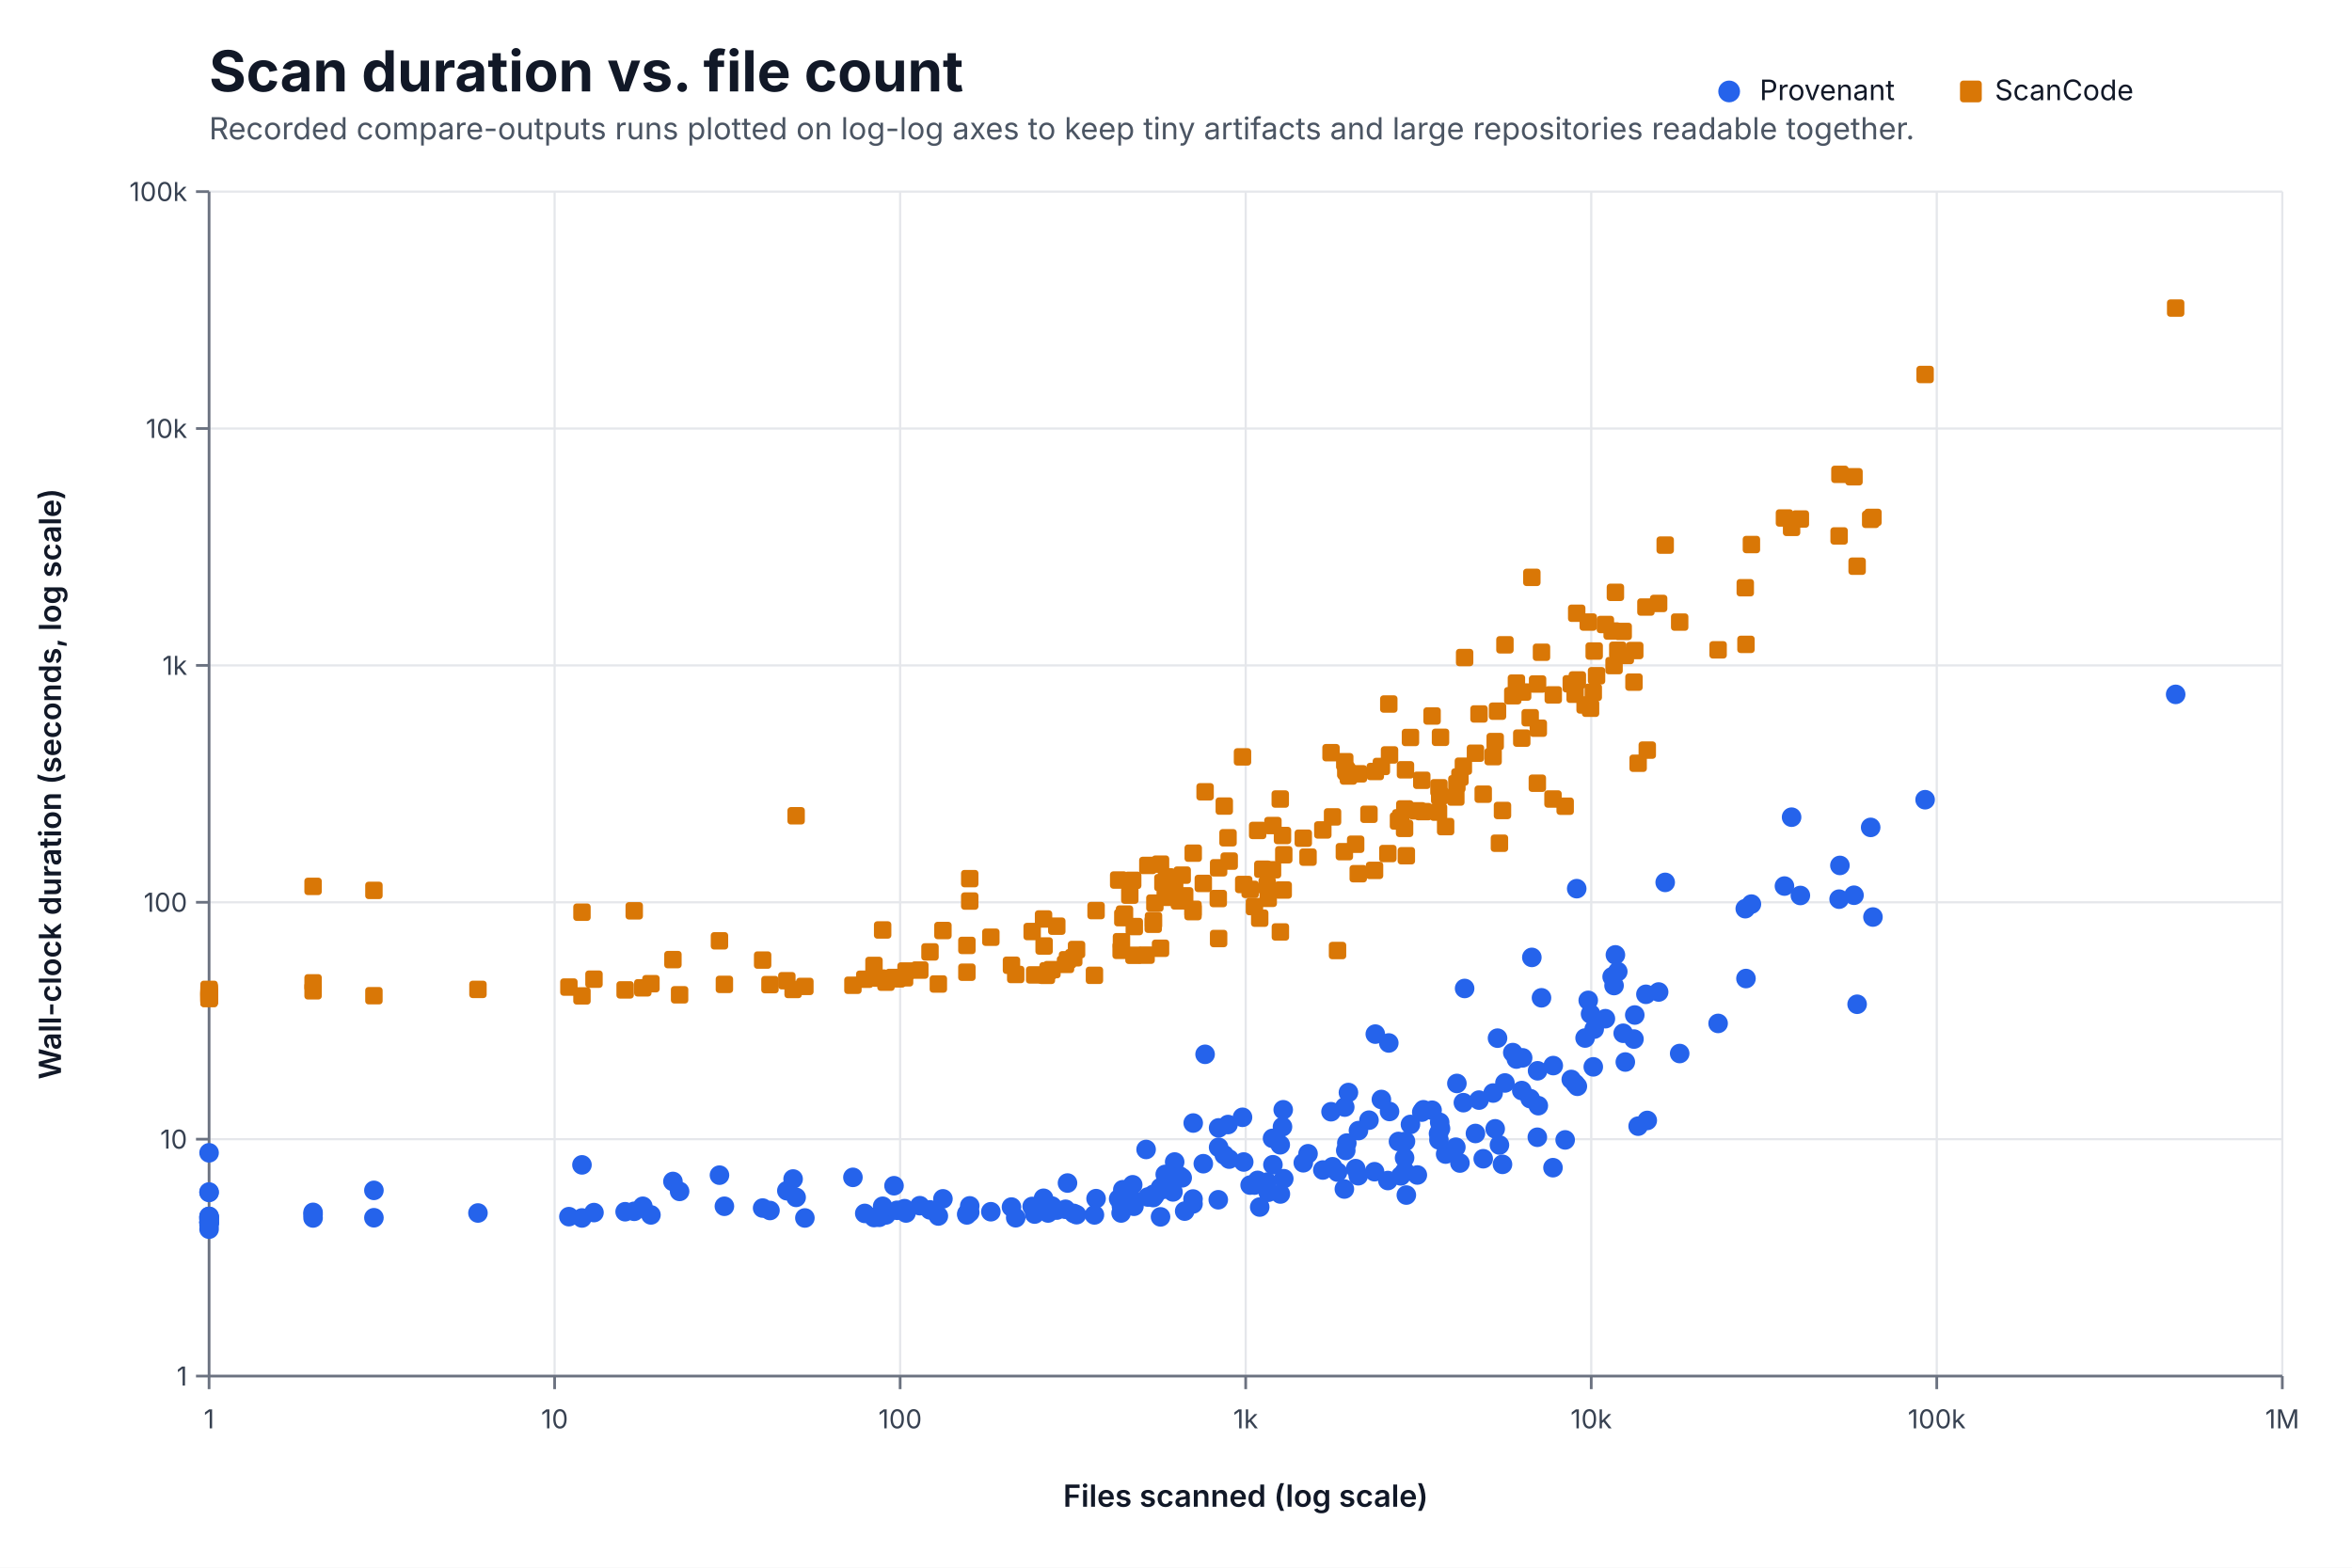
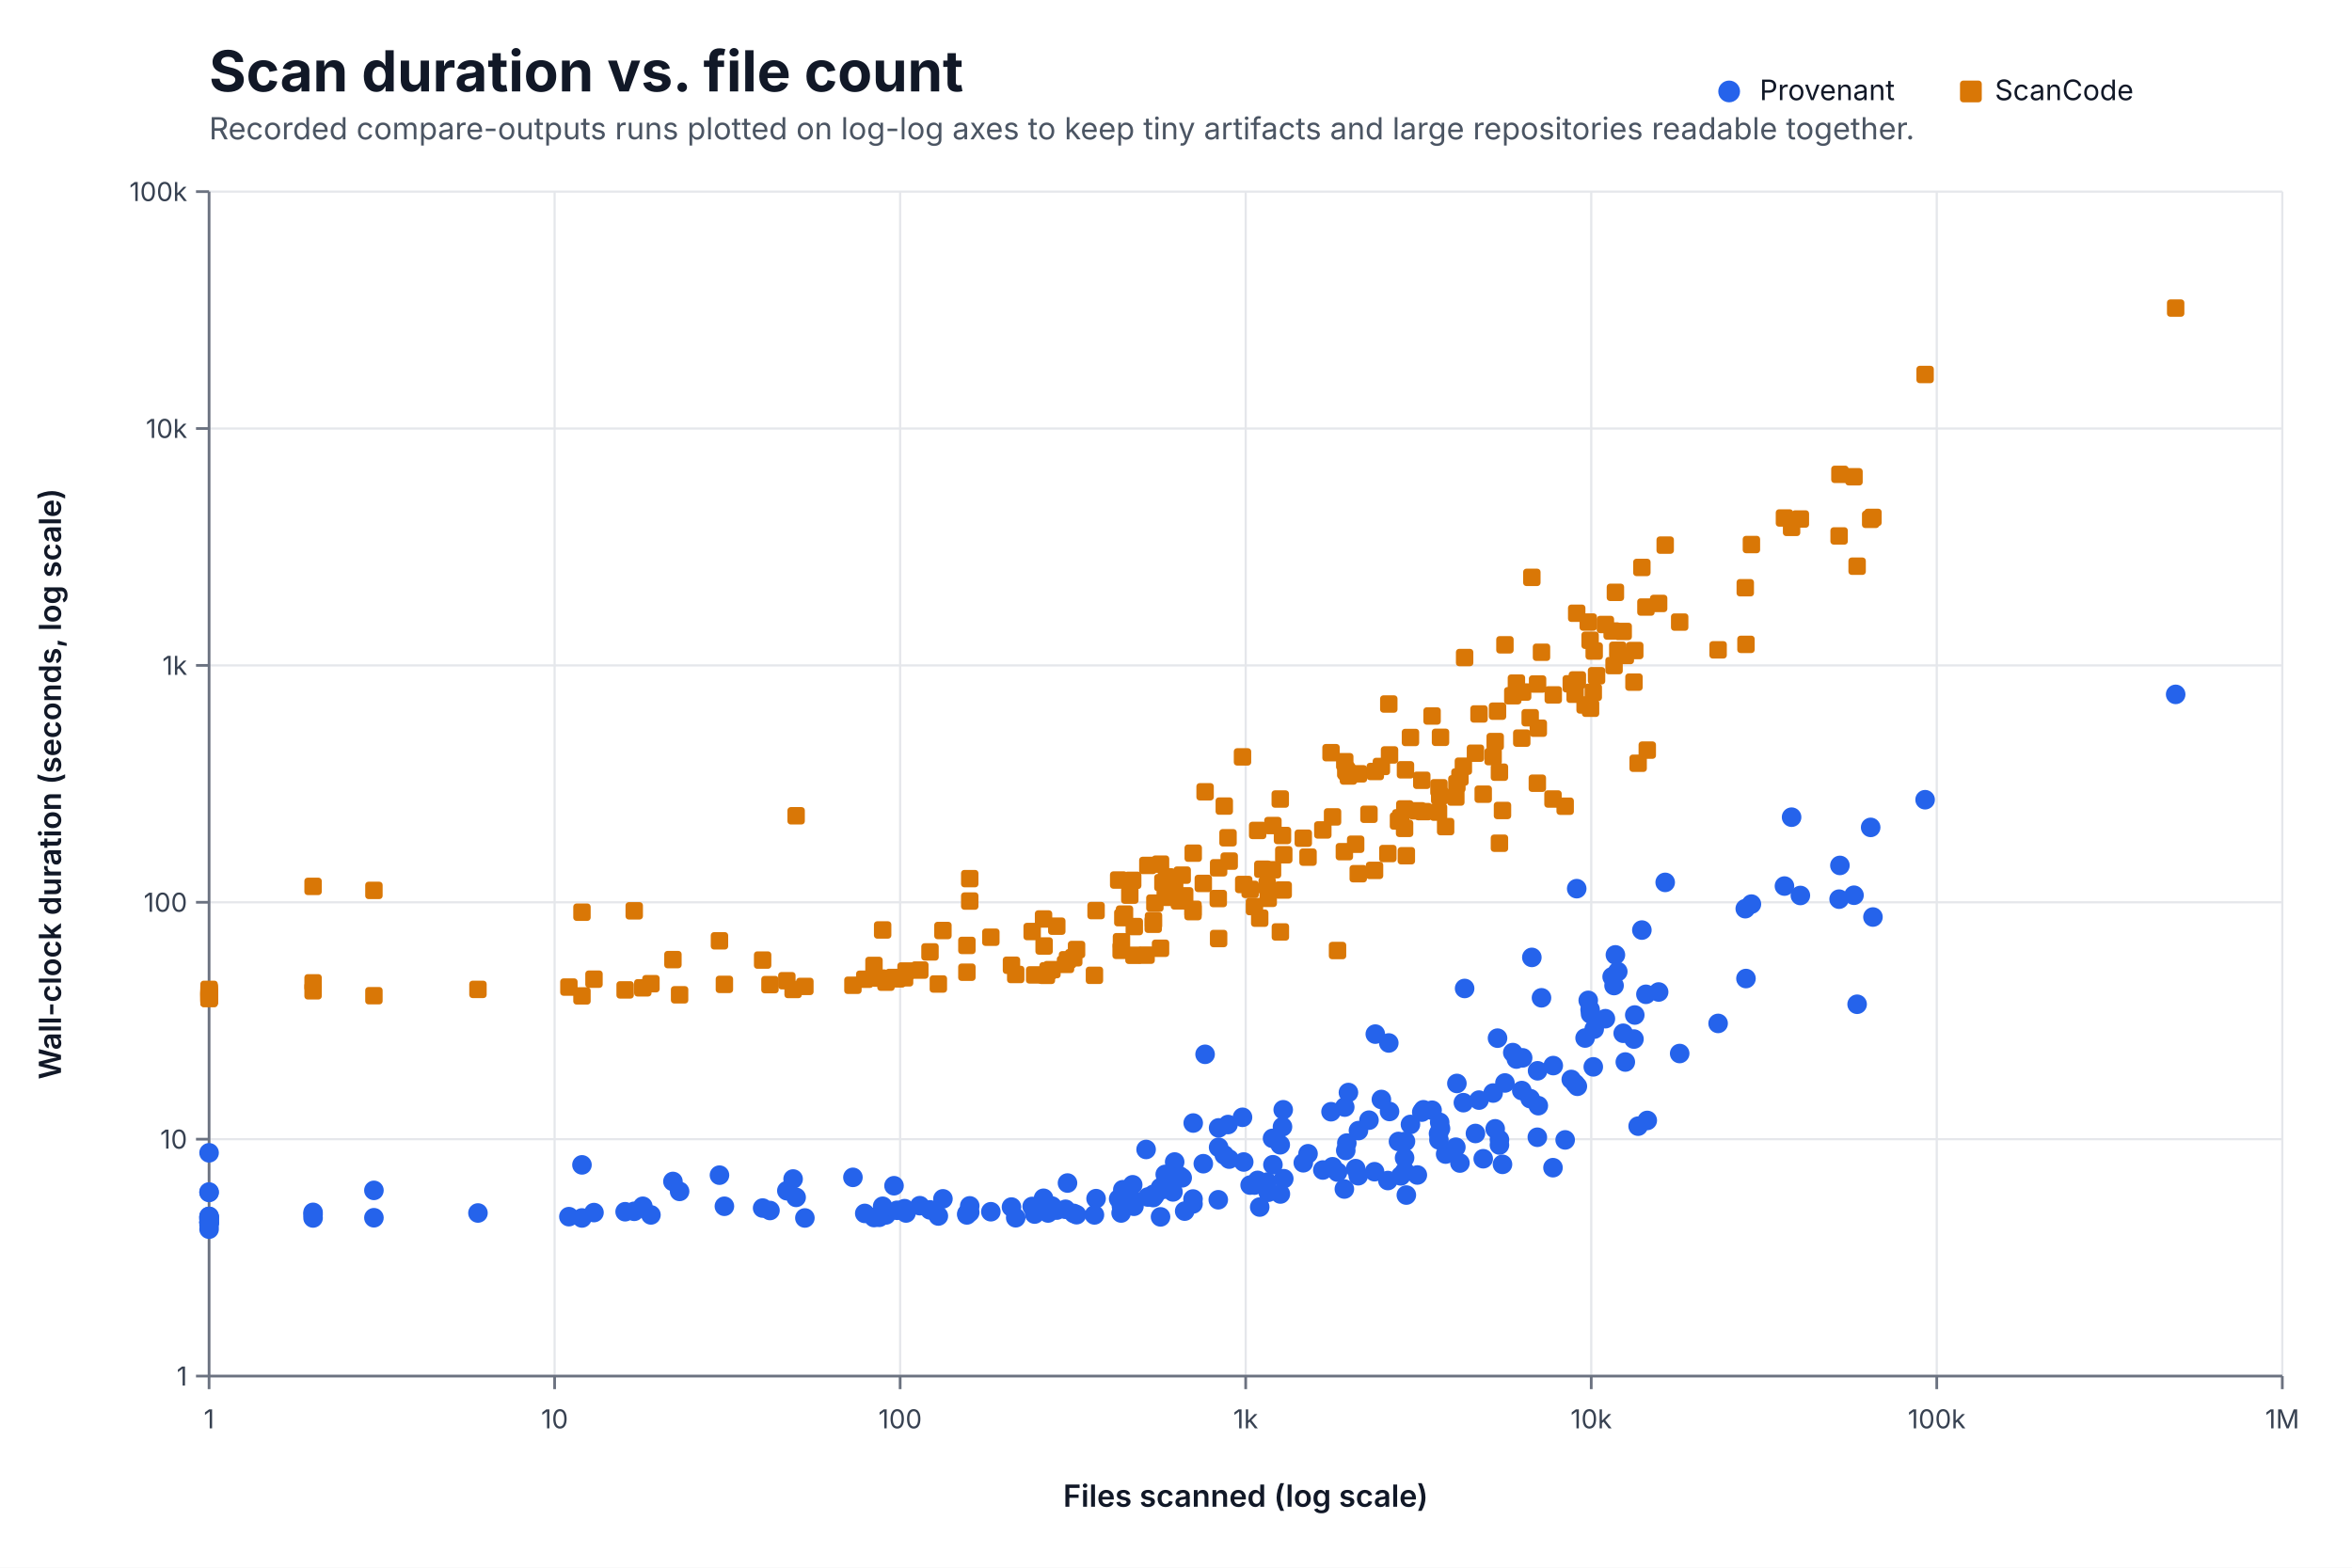
<svg xmlns="http://www.w3.org/2000/svg" width="1080" height="720" viewBox="0 0 1080 720" role="img" aria-labelledby="title desc">
  <style>
    text { font-family: -apple-system, BlinkMacSystemFont, "Segoe UI", sans-serif; fill: #111827; }
    .title { font-size: 26px; font-weight: 700; }
    .subtitle { font-size: 14px; fill: #4b5563; }
    .axis-label { font-size: 14px; font-weight: 600; }
    .tick { font-size: 12px; fill: #374151; }
    .grid { stroke: #e5e7eb; stroke-width: 1; }
    .axis { stroke: #6b7280; stroke-width: 1.25; }
    .legend-label { font-size: 13px; }
  </style>
  <rect x="0" y="0" width="1080" height="720" fill="white" />
  <text class="title" x="96" y="42">Scan duration vs. file count</text>
  <text class="subtitle" x="96" y="64">Recorded compare-outputs runs plotted on log-log axes to keep tiny artifacts and large repositories readable together.</text>
  <line class="grid" x1="96.00" y1="632.00" x2="1048.00" y2="632.00" />
  <line class="grid" x1="96.00" y1="523.20" x2="1048.00" y2="523.20" />
  <line class="grid" x1="96.00" y1="414.40" x2="1048.00" y2="414.40" />
  <line class="grid" x1="96.00" y1="305.60" x2="1048.00" y2="305.60" />
  <line class="grid" x1="96.00" y1="196.80" x2="1048.00" y2="196.80" />
  <line class="grid" x1="96.00" y1="88.00" x2="1048.00" y2="88.00" />
  <line class="grid" x1="96.00" y1="88.00" x2="96.00" y2="632.00" />
  <line class="grid" x1="254.67" y1="88.00" x2="254.67" y2="632.00" />
  <line class="grid" x1="413.33" y1="88.00" x2="413.33" y2="632.00" />
  <line class="grid" x1="572.00" y1="88.00" x2="572.00" y2="632.00" />
  <line class="grid" x1="730.67" y1="88.00" x2="730.67" y2="632.00" />
  <line class="grid" x1="889.33" y1="88.00" x2="889.33" y2="632.00" />
  <line class="grid" x1="1048.00" y1="88.00" x2="1048.00" y2="632.00" />
  <line class="axis" x1="96.00" y1="632.00" x2="1048.00" y2="632.00" />
  <line class="axis" x1="96.00" y1="88.00" x2="96.00" y2="632.00" />
  <line class="axis" x1="96.00" y1="632.00" x2="96.00" y2="638.00" />
  <text class="tick" x="96.00" y="656.00" text-anchor="middle">1</text>
  <line class="axis" x1="254.67" y1="632.00" x2="254.67" y2="638.00" />
  <text class="tick" x="254.67" y="656.00" text-anchor="middle">10</text>
  <line class="axis" x1="413.33" y1="632.00" x2="413.33" y2="638.00" />
  <text class="tick" x="413.33" y="656.00" text-anchor="middle">100</text>
  <line class="axis" x1="572.00" y1="632.00" x2="572.00" y2="638.00" />
  <text class="tick" x="572.00" y="656.00" text-anchor="middle">1k</text>
  <line class="axis" x1="730.67" y1="632.00" x2="730.67" y2="638.00" />
  <text class="tick" x="730.67" y="656.00" text-anchor="middle">10k</text>
  <line class="axis" x1="889.33" y1="632.00" x2="889.33" y2="638.00" />
  <text class="tick" x="889.33" y="656.00" text-anchor="middle">100k</text>
  <line class="axis" x1="1048.00" y1="632.00" x2="1048.00" y2="638.00" />
  <text class="tick" x="1048.00" y="656.00" text-anchor="middle">1M</text>
  <line class="axis" x1="90.00" y1="632.00" x2="96.00" y2="632.00" />
  <text class="tick" x="86.00" y="632.00" text-anchor="end" dominant-baseline="middle">1</text>
  <line class="axis" x1="90.00" y1="523.20" x2="96.00" y2="523.20" />
  <text class="tick" x="86.00" y="523.20" text-anchor="end" dominant-baseline="middle">10</text>
  <line class="axis" x1="90.00" y1="414.40" x2="96.00" y2="414.40" />
  <text class="tick" x="86.00" y="414.40" text-anchor="end" dominant-baseline="middle">100</text>
  <line class="axis" x1="90.00" y1="305.60" x2="96.00" y2="305.60" />
  <text class="tick" x="86.00" y="305.60" text-anchor="end" dominant-baseline="middle">1k</text>
  <line class="axis" x1="90.00" y1="196.80" x2="96.00" y2="196.80" />
  <text class="tick" x="86.00" y="196.80" text-anchor="end" dominant-baseline="middle">10k</text>
  <line class="axis" x1="90.00" y1="88.00" x2="96.00" y2="88.00" />
  <text class="tick" x="86.00" y="88.00" text-anchor="end" dominant-baseline="middle">100k</text>
  <text class="axis-label" x="572.00" y="692.00" text-anchor="middle">Files scanned (log scale)</text>
  <text class="axis-label" x="28" y="360.00" transform="rotate(-90 28 360.00)" text-anchor="middle">Wall-clock duration (seconds, log scale)</text>
  <g aria-label="Legend">
    <circle cx="794" cy="42" r="5" fill="#2563eb" />
    <text class="legend-label" x="808" y="46">Provenant</text>
    <rect x="900" y="37" width="10" height="10" fill="#d97706" rx="1.5" />
    <text class="legend-label" x="916" y="46">ScanCode</text>
  </g>
  <g aria-label="ScanCode points">
    <rect x="92.00" y="452.67" width="8" height="8" fill="#d97706" rx="1.5" />
    <rect x="92.00" y="451.89" width="8" height="8" fill="#d97706" rx="1.5" />
    <rect x="92.00" y="451.00" width="8" height="8" fill="#d97706" rx="1.5" />
    <rect x="92.00" y="453.23" width="8" height="8" fill="#d97706" rx="1.5" />
    <rect x="92.00" y="452.97" width="8" height="8" fill="#d97706" rx="1.5" />
    <rect x="92.00" y="454.13" width="8" height="8" fill="#d97706" rx="1.5" />
    <rect x="92.00" y="450.39" width="8" height="8" fill="#d97706" rx="1.5" />
    <rect x="92.00" y="454.09" width="8" height="8" fill="#d97706" rx="1.5" />
    <rect x="92.00" y="453.59" width="8" height="8" fill="#d97706" rx="1.5" />
    <rect x="92.00" y="453.66" width="8" height="8" fill="#d97706" rx="1.5" />
    <rect x="92.00" y="454.09" width="8" height="8" fill="#d97706" rx="1.5" />
    <rect x="92.00" y="451.26" width="8" height="8" fill="#d97706" rx="1.5" />
    <rect x="92.00" y="453.46" width="8" height="8" fill="#d97706" rx="1.5" />
    <rect x="92.00" y="454.54" width="8" height="8" fill="#d97706" rx="1.5" />
    <rect x="92.00" y="454.54" width="8" height="8" fill="#d97706" rx="1.5" />
    <rect x="139.76" y="451.05" width="8" height="8" fill="#d97706" rx="1.5" />
    <rect x="139.76" y="447.40" width="8" height="8" fill="#d97706" rx="1.5" />
    <rect x="139.76" y="403.09" width="8" height="8" fill="#d97706" rx="1.5" />
    <rect x="167.70" y="404.94" width="8" height="8" fill="#d97706" rx="1.5" />
    <rect x="167.70" y="453.30" width="8" height="8" fill="#d97706" rx="1.5" />
    <rect x="215.47" y="450.40" width="8" height="8" fill="#d97706" rx="1.5" />
    <rect x="257.23" y="449.34" width="8" height="8" fill="#d97706" rx="1.5" />
    <rect x="263.23" y="453.39" width="8" height="8" fill="#d97706" rx="1.5" />
    <rect x="263.23" y="414.95" width="8" height="8" fill="#d97706" rx="1.5" />
    <rect x="268.75" y="445.71" width="8" height="8" fill="#d97706" rx="1.5" />
    <rect x="283.05" y="450.63" width="8" height="8" fill="#d97706" rx="1.5" />
    <rect x="287.23" y="414.32" width="8" height="8" fill="#d97706" rx="1.5" />
    <rect x="291.17" y="449.68" width="8" height="8" fill="#d97706" rx="1.5" />
    <rect x="294.90" y="447.79" width="8" height="8" fill="#d97706" rx="1.5" />
    <rect x="305.00" y="436.72" width="8" height="8" fill="#d97706" rx="1.5" />
    <rect x="308.06" y="452.89" width="8" height="8" fill="#d97706" rx="1.5" />
    <rect x="326.37" y="428.10" width="8" height="8" fill="#d97706" rx="1.5" />
    <rect x="328.63" y="448.10" width="8" height="8" fill="#d97706" rx="1.5" />
    <rect x="346.19" y="436.94" width="8" height="8" fill="#d97706" rx="1.5" />
    <rect x="349.56" y="448.21" width="8" height="8" fill="#d97706" rx="1.5" />
    <rect x="357.31" y="446.42" width="8" height="8" fill="#d97706" rx="1.5" />
    <rect x="360.18" y="450.45" width="8" height="8" fill="#d97706" rx="1.5" />
    <rect x="361.57" y="370.67" width="8" height="8" fill="#d97706" rx="1.5" />
    <rect x="365.59" y="449.04" width="8" height="8" fill="#d97706" rx="1.5" />
    <rect x="387.65" y="448.50" width="8" height="8" fill="#d97706" rx="1.5" />
    <rect x="393.09" y="445.73" width="8" height="8" fill="#d97706" rx="1.5" />
    <rect x="397.32" y="439.40" width="8" height="8" fill="#d97706" rx="1.5" />
    <rect x="399.74" y="445.22" width="8" height="8" fill="#d97706" rx="1.5" />
    <rect x="401.30" y="423.11" width="8" height="8" fill="#d97706" rx="1.5" />
    <rect x="402.83" y="447.10" width="8" height="8" fill="#d97706" rx="1.5" />
    <rect x="406.52" y="444.93" width="8" height="8" fill="#d97706" rx="1.5" />
    <rect x="407.94" y="445.56" width="8" height="8" fill="#d97706" rx="1.5" />
    <rect x="411.37" y="445.09" width="8" height="8" fill="#d97706" rx="1.5" />
    <rect x="412.04" y="441.96" width="8" height="8" fill="#d97706" rx="1.5" />
    <rect x="418.36" y="441.53" width="8" height="8" fill="#d97706" rx="1.5" />
    <rect x="423.04" y="433.19" width="8" height="8" fill="#d97706" rx="1.5" />
    <rect x="426.88" y="447.92" width="8" height="8" fill="#d97706" rx="1.5" />
    <rect x="428.98" y="423.36" width="8" height="8" fill="#d97706" rx="1.5" />
    <rect x="439.98" y="442.51" width="8" height="8" fill="#d97706" rx="1.5" />
    <rect x="439.98" y="430.21" width="8" height="8" fill="#d97706" rx="1.5" />
    <rect x="441.29" y="399.53" width="8" height="8" fill="#d97706" rx="1.5" />
    <rect x="441.29" y="409.83" width="8" height="8" fill="#d97706" rx="1.5" />
    <rect x="450.98" y="426.44" width="8" height="8" fill="#d97706" rx="1.5" />
    <rect x="460.46" y="439.32" width="8" height="8" fill="#d97706" rx="1.5" />
    <rect x="462.40" y="443.56" width="8" height="8" fill="#d97706" rx="1.5" />
    <rect x="469.95" y="423.83" width="8" height="8" fill="#d97706" rx="1.5" />
    <rect x="471.08" y="443.75" width="8" height="8" fill="#d97706" rx="1.5" />
    <rect x="475.18" y="418.07" width="8" height="8" fill="#d97706" rx="1.5" />
    <rect x="475.44" y="430.47" width="8" height="8" fill="#d97706" rx="1.5" />
    <rect x="476.49" y="443.95" width="8" height="8" fill="#d97706" rx="1.5" />
    <rect x="477.26" y="441.87" width="8" height="8" fill="#d97706" rx="1.5" />
    <rect x="479.04" y="441.32" width="8" height="8" fill="#d97706" rx="1.5" />
    <rect x="481.26" y="421.37" width="8" height="8" fill="#d97706" rx="1.5" />
    <rect x="485.27" y="438.93" width="8" height="8" fill="#d97706" rx="1.5" />
    <rect x="486.18" y="436.80" width="8" height="8" fill="#d97706" rx="1.5" />
    <rect x="489.05" y="435.88" width="8" height="8" fill="#d97706" rx="1.5" />
    <rect x="490.34" y="432.10" width="8" height="8" fill="#d97706" rx="1.5" />
    <rect x="498.55" y="443.94" width="8" height="8" fill="#d97706" rx="1.5" />
    <rect x="499.30" y="414.21" width="8" height="8" fill="#d97706" rx="1.5" />
    <rect x="509.68" y="400.18" width="8" height="8" fill="#d97706" rx="1.5" />
    <rect x="510.80" y="432.47" width="8" height="8" fill="#d97706" rx="1.5" />
    <rect x="510.96" y="428.51" width="8" height="8" fill="#d97706" rx="1.5" />
    <rect x="511.58" y="417.47" width="8" height="8" fill="#d97706" rx="1.5" />
    <rect x="512.36" y="415.82" width="8" height="8" fill="#d97706" rx="1.5" />
    <rect x="514.79" y="407.11" width="8" height="8" fill="#d97706" rx="1.5" />
    <rect x="516.12" y="400.33" width="8" height="8" fill="#d97706" rx="1.5" />
    <rect x="516.70" y="434.73" width="8" height="8" fill="#d97706" rx="1.5" />
    <rect x="516.85" y="421.56" width="8" height="8" fill="#d97706" rx="1.5" />
    <rect x="522.27" y="434.69" width="8" height="8" fill="#d97706" rx="1.5" />
    <rect x="523.07" y="393.48" width="8" height="8" fill="#d97706" rx="1.5" />
    <rect x="525.54" y="420.49" width="8" height="8" fill="#d97706" rx="1.5" />
    <rect x="525.67" y="418.82" width="8" height="8" fill="#d97706" rx="1.5" />
    <rect x="526.30" y="410.78" width="8" height="8" fill="#d97706" rx="1.5" />
    <rect x="528.90" y="392.88" width="8" height="8" fill="#d97706" rx="1.5" />
    <rect x="528.90" y="431.51" width="8" height="8" fill="#d97706" rx="1.5" />
    <rect x="529.99" y="401.38" width="8" height="8" fill="#d97706" rx="1.5" />
    <rect x="531.06" y="408.14" width="8" height="8" fill="#d97706" rx="1.5" />
    <rect x="531.64" y="398.72" width="8" height="8" fill="#d97706" rx="1.5" />
    <rect x="534.61" y="404.01" width="8" height="8" fill="#d97706" rx="1.5" />
    <rect x="535.39" y="401.24" width="8" height="8" fill="#d97706" rx="1.5" />
    <rect x="537.57" y="409.75" width="8" height="8" fill="#d97706" rx="1.5" />
    <rect x="538.84" y="397.93" width="8" height="8" fill="#d97706" rx="1.5" />
    <rect x="539.99" y="407.44" width="8" height="8" fill="#d97706" rx="1.5" />
    <rect x="543.81" y="414.69" width="8" height="8" fill="#d97706" rx="1.5" />
    <rect x="543.81" y="413.62" width="8" height="8" fill="#d97706" rx="1.5" />
    <rect x="543.91" y="387.84" width="8" height="8" fill="#d97706" rx="1.5" />
    <rect x="548.54" y="401.74" width="8" height="8" fill="#d97706" rx="1.5" />
    <rect x="549.36" y="359.65" width="8" height="8" fill="#d97706" rx="1.5" />
    <rect x="555.41" y="408.67" width="8" height="8" fill="#d97706" rx="1.5" />
    <rect x="555.57" y="427.04" width="8" height="8" fill="#d97706" rx="1.5" />
    <rect x="555.57" y="394.56" width="8" height="8" fill="#d97706" rx="1.5" />
    <rect x="558.17" y="366.21" width="8" height="8" fill="#d97706" rx="1.5" />
    <rect x="559.89" y="380.76" width="8" height="8" fill="#d97706" rx="1.5" />
    <rect x="560.43" y="391.49" width="8" height="8" fill="#d97706" rx="1.5" />
    <rect x="566.54" y="343.62" width="8" height="8" fill="#d97706" rx="1.5" />
    <rect x="567.10" y="402.22" width="8" height="8" fill="#d97706" rx="1.5" />
    <rect x="570.04" y="404.47" width="8" height="8" fill="#d97706" rx="1.5" />
    <rect x="572.02" y="412.37" width="8" height="8" fill="#d97706" rx="1.5" />
    <rect x="573.49" y="377.40" width="8" height="8" fill="#d97706" rx="1.5" />
    <rect x="574.44" y="417.69" width="8" height="8" fill="#d97706" rx="1.5" />
    <rect x="575.87" y="395.19" width="8" height="8" fill="#d97706" rx="1.5" />
    <rect x="577.87" y="402.80" width="8" height="8" fill="#d97706" rx="1.5" />
    <rect x="578.35" y="408.58" width="8" height="8" fill="#d97706" rx="1.5" />
    <rect x="580.33" y="395.45" width="8" height="8" fill="#d97706" rx="1.5" />
    <rect x="580.51" y="375.16" width="8" height="8" fill="#d97706" rx="1.5" />
    <rect x="583.87" y="362.98" width="8" height="8" fill="#d97706" rx="1.5" />
    <rect x="583.93" y="424.01" width="8" height="8" fill="#d97706" rx="1.5" />
    <rect x="584.90" y="379.72" width="8" height="8" fill="#d97706" rx="1.5" />
    <rect x="585.23" y="404.76" width="8" height="8" fill="#d97706" rx="1.5" />
    <rect x="585.49" y="388.57" width="8" height="8" fill="#d97706" rx="1.5" />
    <rect x="594.45" y="380.96" width="8" height="8" fill="#d97706" rx="1.5" />
    <rect x="596.63" y="389.66" width="8" height="8" fill="#d97706" rx="1.5" />
    <rect x="603.42" y="377.17" width="8" height="8" fill="#d97706" rx="1.5" />
    <rect x="607.19" y="341.69" width="8" height="8" fill="#d97706" rx="1.5" />
    <rect x="607.89" y="371.18" width="8" height="8" fill="#d97706" rx="1.5" />
    <rect x="610.17" y="432.56" width="8" height="8" fill="#d97706" rx="1.5" />
    <rect x="613.31" y="387.15" width="8" height="8" fill="#d97706" rx="1.5" />
    <rect x="613.49" y="345.84" width="8" height="8" fill="#d97706" rx="1.5" />
    <rect x="613.95" y="349.71" width="8" height="8" fill="#d97706" rx="1.5" />
    <rect x="614.44" y="350.37" width="8" height="8" fill="#d97706" rx="1.5" />
    <rect x="615.18" y="352.40" width="8" height="8" fill="#d97706" rx="1.5" />
    <rect x="618.50" y="383.74" width="8" height="8" fill="#d97706" rx="1.5" />
    <rect x="619.68" y="397.27" width="8" height="8" fill="#d97706" rx="1.5" />
    <rect x="619.78" y="351.40" width="8" height="8" fill="#d97706" rx="1.5" />
    <rect x="624.61" y="369.98" width="8" height="8" fill="#d97706" rx="1.5" />
    <rect x="627.17" y="395.75" width="8" height="8" fill="#d97706" rx="1.5" />
    <rect x="627.52" y="350.33" width="8" height="8" fill="#d97706" rx="1.5" />
    <rect x="630.31" y="348.01" width="8" height="8" fill="#d97706" rx="1.5" />
    <rect x="633.28" y="388.01" width="8" height="8" fill="#d97706" rx="1.5" />
    <rect x="633.71" y="319.34" width="8" height="8" fill="#d97706" rx="1.5" />
    <rect x="634.05" y="342.72" width="8" height="8" fill="#d97706" rx="1.5" />
    <rect x="638.16" y="373.05" width="8" height="8" fill="#d97706" rx="1.5" />
    <rect x="639.24" y="371.62" width="8" height="8" fill="#d97706" rx="1.5" />
    <rect x="640.96" y="376.44" width="8" height="8" fill="#d97706" rx="1.5" />
    <rect x="641.06" y="367.52" width="8" height="8" fill="#d97706" rx="1.5" />
    <rect x="641.37" y="349.55" width="8" height="8" fill="#d97706" rx="1.5" />
    <rect x="641.77" y="389.02" width="8" height="8" fill="#d97706" rx="1.5" />
    <rect x="643.66" y="334.70" width="8" height="8" fill="#d97706" rx="1.5" />
    <rect x="646.82" y="368.39" width="8" height="8" fill="#d97706" rx="1.5" />
    <rect x="648.86" y="354.37" width="8" height="8" fill="#d97706" rx="1.5" />
    <rect x="649.60" y="368.75" width="8" height="8" fill="#d97706" rx="1.5" />
    <rect x="653.59" y="324.84" width="8" height="8" fill="#d97706" rx="1.5" />
    <rect x="656.55" y="369.00" width="8" height="8" fill="#d97706" rx="1.5" />
    <rect x="656.74" y="357.80" width="8" height="8" fill="#d97706" rx="1.5" />
    <rect x="657.08" y="361.45" width="8" height="8" fill="#d97706" rx="1.5" />
    <rect x="657.46" y="334.63" width="8" height="8" fill="#d97706" rx="1.5" />
    <rect x="659.81" y="375.65" width="8" height="8" fill="#d97706" rx="1.5" />
    <rect x="664.50" y="362.06" width="8" height="8" fill="#d97706" rx="1.5" />
    <rect x="664.98" y="356.00" width="8" height="8" fill="#d97706" rx="1.5" />
    <rect x="666.38" y="352.86" width="8" height="8" fill="#d97706" rx="1.5" />
    <rect x="667.96" y="347.89" width="8" height="8" fill="#d97706" rx="1.5" />
    <rect x="668.53" y="297.99" width="8" height="8" fill="#d97706" rx="1.5" />
    <rect x="673.50" y="341.93" width="8" height="8" fill="#d97706" rx="1.5" />
    <rect x="675.14" y="323.90" width="8" height="8" fill="#d97706" rx="1.5" />
    <rect x="677.07" y="360.75" width="8" height="8" fill="#d97706" rx="1.5" />
    <rect x="681.62" y="343.50" width="8" height="8" fill="#d97706" rx="1.5" />
    <rect x="682.57" y="336.59" width="8" height="8" fill="#d97706" rx="1.5" />
    <rect x="683.64" y="322.63" width="8" height="8" fill="#d97706" rx="1.5" />
+     <rect x="684.52" y="350.65" width="8" height="8" fill="#d97706" rx="1.5" />
    <rect x="684.52" y="383.27" width="8" height="8" fill="#d97706" rx="1.5" />
    <rect x="685.92" y="368.23" width="8" height="8" fill="#d97706" rx="1.5" />
    <rect x="687.04" y="292.14" width="8" height="8" fill="#d97706" rx="1.5" />
    <rect x="690.65" y="315.53" width="8" height="8" fill="#d97706" rx="1.5" />
    <rect x="692.31" y="309.74" width="8" height="8" fill="#d97706" rx="1.5" />
    <rect x="694.77" y="335.00" width="8" height="8" fill="#d97706" rx="1.5" />
    <rect x="695.18" y="313.83" width="8" height="8" fill="#d97706" rx="1.5" />
    <rect x="698.64" y="325.64" width="8" height="8" fill="#d97706" rx="1.5" />
    <rect x="699.40" y="261.17" width="8" height="8" fill="#d97706" rx="1.5" />
    <rect x="701.92" y="355.71" width="8" height="8" fill="#d97706" rx="1.5" />
    <rect x="702.03" y="310.15" width="8" height="8" fill="#d97706" rx="1.5" />
    <rect x="702.37" y="330.44" width="8" height="8" fill="#d97706" rx="1.5" />
    <rect x="703.83" y="295.56" width="8" height="8" fill="#d97706" rx="1.5" />
    <rect x="709.11" y="362.96" width="8" height="8" fill="#d97706" rx="1.5" />
    <rect x="709.24" y="315.15" width="8" height="8" fill="#d97706" rx="1.5" />
    <rect x="714.70" y="366.27" width="8" height="8" fill="#d97706" rx="1.5" />
    <rect x="717.50" y="310.06" width="8" height="8" fill="#d97706" rx="1.5" />
    <rect x="719.28" y="314.86" width="8" height="8" fill="#d97706" rx="1.5" />
    <rect x="720.00" y="277.65" width="8" height="8" fill="#d97706" rx="1.5" />
    <rect x="720.30" y="308.28" width="8" height="8" fill="#d97706" rx="1.5" />
    <rect x="723.85" y="319.78" width="8" height="8" fill="#d97706" rx="1.5" />
    <rect x="725.29" y="281.69" width="8" height="8" fill="#d97706" rx="1.5" />
+     <rect x="726.15" y="290.05" width="8" height="8" fill="#d97706" rx="1.5" />
    <rect x="726.36" y="321.28" width="8" height="8" fill="#d97706" rx="1.5" />
    <rect x="727.61" y="313.95" width="8" height="8" fill="#d97706" rx="1.5" />
    <rect x="728.03" y="295.01" width="8" height="8" fill="#d97706" rx="1.5" />
    <rect x="729.11" y="306.35" width="8" height="8" fill="#d97706" rx="1.5" />
    <rect x="733.17" y="282.81" width="8" height="8" fill="#d97706" rx="1.5" />
    <rect x="736.27" y="285.81" width="8" height="8" fill="#d97706" rx="1.5" />
    <rect x="737.15" y="301.70" width="8" height="8" fill="#d97706" rx="1.5" />
    <rect x="737.77" y="268.04" width="8" height="8" fill="#d97706" rx="1.5" />
    <rect x="738.86" y="294.65" width="8" height="8" fill="#d97706" rx="1.5" />
    <rect x="741.35" y="286.00" width="8" height="8" fill="#d97706" rx="1.5" />
    <rect x="742.32" y="297.06" width="8" height="8" fill="#d97706" rx="1.5" />
    <rect x="746.29" y="309.28" width="8" height="8" fill="#d97706" rx="1.5" />
    <rect x="746.66" y="294.78" width="8" height="8" fill="#d97706" rx="1.5" />
    <rect x="748.21" y="346.54" width="8" height="8" fill="#d97706" rx="1.5" />
+     <rect x="749.92" y="256.61" width="8" height="8" fill="#d97706" rx="1.5" />
    <rect x="751.78" y="274.80" width="8" height="8" fill="#d97706" rx="1.5" />
    <rect x="752.40" y="340.51" width="8" height="8" fill="#d97706" rx="1.5" />
    <rect x="757.62" y="273.15" width="8" height="8" fill="#d97706" rx="1.5" />
    <rect x="760.63" y="246.36" width="8" height="8" fill="#d97706" rx="1.5" />
    <rect x="767.28" y="281.71" width="8" height="8" fill="#d97706" rx="1.5" />
    <rect x="784.93" y="294.46" width="8" height="8" fill="#d97706" rx="1.5" />
    <rect x="797.40" y="265.93" width="8" height="8" fill="#d97706" rx="1.5" />
    <rect x="797.72" y="291.94" width="8" height="8" fill="#d97706" rx="1.5" />
    <rect x="800.22" y="246.09" width="8" height="8" fill="#d97706" rx="1.5" />
    <rect x="815.39" y="233.90" width="8" height="8" fill="#d97706" rx="1.5" />
    <rect x="818.67" y="238.22" width="8" height="8" fill="#d97706" rx="1.5" />
    <rect x="822.70" y="234.36" width="8" height="8" fill="#d97706" rx="1.5" />
    <rect x="840.49" y="242.14" width="8" height="8" fill="#d97706" rx="1.5" />
    <rect x="840.86" y="213.86" width="8" height="8" fill="#d97706" rx="1.5" />
    <rect x="847.33" y="214.97" width="8" height="8" fill="#d97706" rx="1.5" />
    <rect x="848.76" y="256.04" width="8" height="8" fill="#d97706" rx="1.5" />
    <rect x="854.98" y="234.53" width="8" height="8" fill="#d97706" rx="1.5" />
    <rect x="856.03" y="233.63" width="8" height="8" fill="#d97706" rx="1.5" />
    <rect x="879.98" y="168.00" width="8" height="8" fill="#d97706" rx="1.5" />
    <rect x="995.03" y="137.50" width="8" height="8" fill="#d97706" rx="1.5" />
  </g>
  <g aria-label="Provenant points">
    <circle cx="96.00" cy="558.68" r="4.5" fill="#2563eb" />
    <circle cx="96.00" cy="559.18" r="4.5" fill="#2563eb" />
    <circle cx="96.00" cy="559.89" r="4.5" fill="#2563eb" />
    <circle cx="96.00" cy="561.35" r="4.5" fill="#2563eb" />
    <circle cx="96.00" cy="561.25" r="4.5" fill="#2563eb" />
    <circle cx="96.00" cy="561.46" r="4.5" fill="#2563eb" />
    <circle cx="96.00" cy="529.46" r="4.5" fill="#2563eb" />
    <circle cx="96.00" cy="547.49" r="4.5" fill="#2563eb" />
    <circle cx="96.00" cy="560.10" r="4.5" fill="#2563eb" />
    <circle cx="96.00" cy="547.65" r="4.5" fill="#2563eb" />
    <circle cx="96.00" cy="561.56" r="4.5" fill="#2563eb" />
    <circle cx="96.00" cy="558.68" r="4.5" fill="#2563eb" />
    <circle cx="96.00" cy="559.28" r="4.5" fill="#2563eb" />
    <circle cx="96.00" cy="564.53" r="4.5" fill="#2563eb" />
    <circle cx="96.00" cy="562.64" r="4.5" fill="#2563eb" />
    <circle cx="143.76" cy="559.38" r="4.5" fill="#2563eb" />
    <circle cx="143.76" cy="556.81" r="4.5" fill="#2563eb" />
    <circle cx="143.76" cy="557.78" r="4.5" fill="#2563eb" />
    <circle cx="171.70" cy="559.28" r="4.5" fill="#2563eb" />
    <circle cx="171.70" cy="546.71" r="4.5" fill="#2563eb" />
    <circle cx="219.47" cy="557.10" r="4.5" fill="#2563eb" />
    <circle cx="261.23" cy="558.78" r="4.5" fill="#2563eb" />
    <circle cx="267.23" cy="559.38" r="4.5" fill="#2563eb" />
    <circle cx="267.23" cy="535.00" r="4.5" fill="#2563eb" />
    <circle cx="272.75" cy="556.91" r="4.5" fill="#2563eb" />
    <circle cx="287.05" cy="556.52" r="4.5" fill="#2563eb" />
    <circle cx="291.23" cy="556.33" r="4.5" fill="#2563eb" />
    <circle cx="295.17" cy="554.01" r="4.5" fill="#2563eb" />
    <circle cx="298.90" cy="557.98" r="4.5" fill="#2563eb" />
    <circle cx="309.00" cy="542.62" r="4.5" fill="#2563eb" />
    <circle cx="312.06" cy="547.18" r="4.5" fill="#2563eb" />
    <circle cx="330.37" cy="539.72" r="4.5" fill="#2563eb" />
    <circle cx="332.63" cy="554.01" r="4.5" fill="#2563eb" />
    <circle cx="350.19" cy="554.83" r="4.5" fill="#2563eb" />
    <circle cx="353.56" cy="555.95" r="4.5" fill="#2563eb" />
    <circle cx="361.31" cy="546.87" r="4.5" fill="#2563eb" />
    <circle cx="364.18" cy="541.49" r="4.5" fill="#2563eb" />
    <circle cx="365.57" cy="549.93" r="4.5" fill="#2563eb" />
    <circle cx="369.59" cy="559.38" r="4.5" fill="#2563eb" />
    <circle cx="391.65" cy="540.73" r="4.5" fill="#2563eb" />
    <circle cx="397.09" cy="557.29" r="4.5" fill="#2563eb" />
    <circle cx="401.32" cy="559.18" r="4.5" fill="#2563eb" />
    <circle cx="403.74" cy="559.08" r="4.5" fill="#2563eb" />
    <circle cx="405.30" cy="554.01" r="4.5" fill="#2563eb" />
    <circle cx="406.83" cy="557.98" r="4.5" fill="#2563eb" />
    <circle cx="410.52" cy="544.58" r="4.5" fill="#2563eb" />
    <circle cx="411.94" cy="555.86" r="4.5" fill="#2563eb" />
    <circle cx="415.37" cy="555.11" r="4.5" fill="#2563eb" />
    <circle cx="416.04" cy="557.10" r="4.5" fill="#2563eb" />
    <circle cx="422.36" cy="553.74" r="4.5" fill="#2563eb" />
    <circle cx="427.04" cy="555.67" r="4.5" fill="#2563eb" />
    <circle cx="430.88" cy="558.48" r="4.5" fill="#2563eb" />
    <circle cx="432.98" cy="550.60" r="4.5" fill="#2563eb" />
    <circle cx="443.98" cy="557.98" r="4.5" fill="#2563eb" />
    <circle cx="443.98" cy="557.39" r="4.5" fill="#2563eb" />
    <circle cx="445.29" cy="553.83" r="4.5" fill="#2563eb" />
    <circle cx="445.29" cy="556.81" r="4.5" fill="#2563eb" />
    <circle cx="454.98" cy="556.52" r="4.5" fill="#2563eb" />
    <circle cx="464.46" cy="554.37" r="4.5" fill="#2563eb" />
    <circle cx="466.40" cy="559.28" r="4.5" fill="#2563eb" />
    <circle cx="473.95" cy="554.10" r="4.5" fill="#2563eb" />
    <circle cx="475.08" cy="557.59" r="4.5" fill="#2563eb" />
    <circle cx="479.18" cy="550.34" r="4.5" fill="#2563eb" />
    <circle cx="479.44" cy="553.74" r="4.5" fill="#2563eb" />
    <circle cx="480.49" cy="556.24" r="4.5" fill="#2563eb" />
    <circle cx="481.26" cy="557.10" r="4.5" fill="#2563eb" />
    <circle cx="483.04" cy="553.92" r="4.5" fill="#2563eb" />
    <circle cx="485.26" cy="555.76" r="4.5" fill="#2563eb" />
    <circle cx="489.27" cy="555.39" r="4.5" fill="#2563eb" />
    <circle cx="490.18" cy="543.34" r="4.5" fill="#2563eb" />
    <circle cx="493.05" cy="557.29" r="4.5" fill="#2563eb" />
    <circle cx="494.34" cy="557.88" r="4.5" fill="#2563eb" />
    <circle cx="502.55" cy="557.98" r="4.5" fill="#2563eb" />
    <circle cx="503.30" cy="550.51" r="4.5" fill="#2563eb" />
    <circle cx="513.68" cy="550.60" r="4.5" fill="#2563eb" />
    <circle cx="514.80" cy="557.10" r="4.5" fill="#2563eb" />
    <circle cx="514.96" cy="554.01" r="4.5" fill="#2563eb" />
    <circle cx="515.58" cy="546.40" r="4.5" fill="#2563eb" />
    <circle cx="516.36" cy="553.92" r="4.5" fill="#2563eb" />
    <circle cx="518.79" cy="551.28" r="4.5" fill="#2563eb" />
    <circle cx="520.12" cy="544.14" r="4.5" fill="#2563eb" />
    <circle cx="520.70" cy="554.01" r="4.5" fill="#2563eb" />
    <circle cx="520.85" cy="551.53" r="4.5" fill="#2563eb" />
    <circle cx="526.27" cy="527.92" r="4.5" fill="#2563eb" />
    <circle cx="527.07" cy="549.76" r="4.5" fill="#2563eb" />
    <circle cx="529.54" cy="550.01" r="4.5" fill="#2563eb" />
    <circle cx="529.67" cy="548.53" r="4.5" fill="#2563eb" />
    <circle cx="530.30" cy="549.02" r="4.5" fill="#2563eb" />
    <circle cx="532.90" cy="545.41" r="4.5" fill="#2563eb" />
    <circle cx="532.90" cy="558.88" r="4.5" fill="#2563eb" />
    <circle cx="533.99" cy="546.25" r="4.5" fill="#2563eb" />
    <circle cx="535.06" cy="539.38" r="4.5" fill="#2563eb" />
    <circle cx="535.64" cy="542.05" r="4.5" fill="#2563eb" />
    <circle cx="538.61" cy="547.42" r="4.5" fill="#2563eb" />
    <circle cx="539.39" cy="533.68" r="4.5" fill="#2563eb" />
    <circle cx="541.57" cy="540.05" r="4.5" fill="#2563eb" />
    <circle cx="542.84" cy="540.94" r="4.5" fill="#2563eb" />
    <circle cx="543.99" cy="556.24" r="4.5" fill="#2563eb" />
    <circle cx="547.81" cy="552.93" r="4.5" fill="#2563eb" />
    <circle cx="547.81" cy="550.68" r="4.5" fill="#2563eb" />
    <circle cx="547.91" cy="515.78" r="4.5" fill="#2563eb" />
    <circle cx="552.54" cy="534.46" r="4.5" fill="#2563eb" />
    <circle cx="553.36" cy="484.22" r="4.5" fill="#2563eb" />
    <circle cx="559.41" cy="551.02" r="4.5" fill="#2563eb" />
    <circle cx="559.57" cy="526.93" r="4.5" fill="#2563eb" />
    <circle cx="559.57" cy="518.01" r="4.5" fill="#2563eb" />
    <circle cx="562.17" cy="530.44" r="4.5" fill="#2563eb" />
    <circle cx="563.89" cy="516.47" r="4.5" fill="#2563eb" />
    <circle cx="564.43" cy="532.35" r="4.5" fill="#2563eb" />
    <circle cx="570.54" cy="513.15" r="4.5" fill="#2563eb" />
    <circle cx="571.10" cy="533.68" r="4.5" fill="#2563eb" />
    <circle cx="574.04" cy="544.29" r="4.5" fill="#2563eb" />
    <circle cx="576.02" cy="544.29" r="4.5" fill="#2563eb" />
    <circle cx="577.49" cy="542.12" r="4.5" fill="#2563eb" />
    <circle cx="578.44" cy="554.37" r="4.5" fill="#2563eb" />
    <circle cx="579.87" cy="543.92" r="4.5" fill="#2563eb" />
    <circle cx="581.87" cy="542.91" r="4.5" fill="#2563eb" />
    <circle cx="582.35" cy="547.57" r="4.5" fill="#2563eb" />
    <circle cx="584.33" cy="522.82" r="4.5" fill="#2563eb" />
    <circle cx="584.51" cy="534.94" r="4.5" fill="#2563eb" />
    <circle cx="587.87" cy="525.77" r="4.5" fill="#2563eb" />
    <circle cx="587.93" cy="548.37" r="4.5" fill="#2563eb" />
    <circle cx="588.90" cy="517.51" r="4.5" fill="#2563eb" />
    <circle cx="589.23" cy="509.69" r="4.5" fill="#2563eb" />
    <circle cx="589.49" cy="541.35" r="4.5" fill="#2563eb" />
    <circle cx="598.45" cy="534.04" r="4.5" fill="#2563eb" />
    <circle cx="600.63" cy="529.89" r="4.5" fill="#2563eb" />
    <circle cx="607.42" cy="537.36" r="4.5" fill="#2563eb" />
    <circle cx="611.19" cy="510.59" r="4.5" fill="#2563eb" />
    <circle cx="611.89" cy="535.86" r="4.5" fill="#2563eb" />
    <circle cx="614.17" cy="538.33" r="4.5" fill="#2563eb" />
    <circle cx="617.31" cy="546.09" r="4.5" fill="#2563eb" />
    <circle cx="617.49" cy="508.46" r="4.5" fill="#2563eb" />
    <circle cx="617.95" cy="528.39" r="4.5" fill="#2563eb" />
    <circle cx="618.44" cy="524.98" r="4.5" fill="#2563eb" />
    <circle cx="619.18" cy="501.77" r="4.5" fill="#2563eb" />
    <circle cx="622.50" cy="536.73" r="4.5" fill="#2563eb" />
    <circle cx="623.68" cy="539.99" r="4.5" fill="#2563eb" />
    <circle cx="623.78" cy="519.26" r="4.5" fill="#2563eb" />
    <circle cx="628.61" cy="514.47" r="4.5" fill="#2563eb" />
    <circle cx="631.17" cy="538.14" r="4.5" fill="#2563eb" />
    <circle cx="631.52" cy="474.94" r="4.5" fill="#2563eb" />
    <circle cx="634.31" cy="504.96" r="4.5" fill="#2563eb" />
    <circle cx="637.28" cy="542.19" r="4.5" fill="#2563eb" />
    <circle cx="637.71" cy="479.01" r="4.5" fill="#2563eb" />
    <circle cx="638.05" cy="510.48" r="4.5" fill="#2563eb" />
    <circle cx="642.16" cy="524.25" r="4.5" fill="#2563eb" />
    <circle cx="643.24" cy="540.05" r="4.5" fill="#2563eb" />
    <circle cx="644.96" cy="531.78" r="4.5" fill="#2563eb" />
    <circle cx="645.06" cy="537.94" r="4.5" fill="#2563eb" />
    <circle cx="645.37" cy="524.20" r="4.5" fill="#2563eb" />
    <circle cx="645.77" cy="548.86" r="4.5" fill="#2563eb" />
    <circle cx="647.66" cy="516.43" r="4.5" fill="#2563eb" />
    <circle cx="650.82" cy="539.65" r="4.5" fill="#2563eb" />
    <circle cx="652.86" cy="510.77" r="4.5" fill="#2563eb" />
    <circle cx="653.60" cy="509.69" r="4.5" fill="#2563eb" />
    <circle cx="657.59" cy="509.90" r="4.5" fill="#2563eb" />
    <circle cx="660.55" cy="520.63" r="4.5" fill="#2563eb" />
    <circle cx="660.74" cy="523.53" r="4.5" fill="#2563eb" />
    <circle cx="661.08" cy="515.46" r="4.5" fill="#2563eb" />
    <circle cx="661.46" cy="518.31" r="4.5" fill="#2563eb" />
    <circle cx="663.81" cy="530.05" r="4.5" fill="#2563eb" />
    <circle cx="668.50" cy="526.88" r="4.5" fill="#2563eb" />
    <circle cx="668.98" cy="497.60" r="4.5" fill="#2563eb" />
    <circle cx="670.38" cy="534.16" r="4.5" fill="#2563eb" />
    <circle cx="671.96" cy="506.43" r="4.5" fill="#2563eb" />
    <circle cx="672.53" cy="453.98" r="4.5" fill="#2563eb" />
    <circle cx="677.50" cy="520.58" r="4.5" fill="#2563eb" />
    <circle cx="679.14" cy="505.25" r="4.5" fill="#2563eb" />
    <circle cx="681.07" cy="532.18" r="4.5" fill="#2563eb" />
    <circle cx="685.62" cy="502.01" r="4.5" fill="#2563eb" />
    <circle cx="686.57" cy="518.44" r="4.5" fill="#2563eb" />
    <circle cx="687.64" cy="476.80" r="4.5" fill="#2563eb" />
+     <circle cx="688.52" cy="523.39" r="4.5" fill="#2563eb" />
    <circle cx="688.52" cy="525.87" r="4.5" fill="#2563eb" />
    <circle cx="689.92" cy="534.76" r="4.5" fill="#2563eb" />
    <circle cx="691.04" cy="497.38" r="4.5" fill="#2563eb" />
    <circle cx="694.65" cy="483.43" r="4.5" fill="#2563eb" />
    <circle cx="696.31" cy="486.40" r="4.5" fill="#2563eb" />
    <circle cx="698.77" cy="500.87" r="4.5" fill="#2563eb" />
    <circle cx="699.18" cy="485.84" r="4.5" fill="#2563eb" />
    <circle cx="702.64" cy="504.58" r="4.5" fill="#2563eb" />
    <circle cx="703.40" cy="439.71" r="4.5" fill="#2563eb" />
    <circle cx="705.92" cy="522.31" r="4.5" fill="#2563eb" />
    <circle cx="706.03" cy="491.79" r="4.5" fill="#2563eb" />
    <circle cx="706.37" cy="507.81" r="4.5" fill="#2563eb" />
    <circle cx="707.83" cy="458.27" r="4.5" fill="#2563eb" />
    <circle cx="713.11" cy="536.29" r="4.5" fill="#2563eb" />
    <circle cx="713.24" cy="489.40" r="4.5" fill="#2563eb" />
    <circle cx="718.70" cy="523.53" r="4.5" fill="#2563eb" />
    <circle cx="721.50" cy="495.77" r="4.5" fill="#2563eb" />
    <circle cx="723.28" cy="497.71" r="4.5" fill="#2563eb" />
    <circle cx="724.00" cy="408.14" r="4.5" fill="#2563eb" />
    <circle cx="724.30" cy="498.91" r="4.5" fill="#2563eb" />
    <circle cx="727.85" cy="476.74" r="4.5" fill="#2563eb" />
    <circle cx="729.29" cy="459.45" r="4.5" fill="#2563eb" />
+     <circle cx="730.15" cy="463.67" r="4.5" fill="#2563eb" />
    <circle cx="730.36" cy="465.68" r="4.5" fill="#2563eb" />
    <circle cx="731.61" cy="489.98" r="4.5" fill="#2563eb" />
    <circle cx="732.03" cy="472.66" r="4.5" fill="#2563eb" />
    <circle cx="733.11" cy="469.28" r="4.5" fill="#2563eb" />
    <circle cx="737.17" cy="467.86" r="4.5" fill="#2563eb" />
    <circle cx="740.27" cy="448.60" r="4.5" fill="#2563eb" />
    <circle cx="741.15" cy="452.64" r="4.5" fill="#2563eb" />
    <circle cx="741.77" cy="438.55" r="4.5" fill="#2563eb" />
    <circle cx="742.86" cy="446.23" r="4.5" fill="#2563eb" />
    <circle cx="745.35" cy="474.55" r="4.5" fill="#2563eb" />
    <circle cx="746.32" cy="487.76" r="4.5" fill="#2563eb" />
    <circle cx="750.29" cy="477.22" r="4.5" fill="#2563eb" />
    <circle cx="750.66" cy="466.17" r="4.5" fill="#2563eb" />
    <circle cx="752.21" cy="517.22" r="4.5" fill="#2563eb" />
+     <circle cx="753.92" cy="427.16" r="4.5" fill="#2563eb" />
    <circle cx="755.78" cy="456.66" r="4.5" fill="#2563eb" />
    <circle cx="756.40" cy="514.59" r="4.5" fill="#2563eb" />
    <circle cx="761.62" cy="455.60" r="4.5" fill="#2563eb" />
    <circle cx="764.63" cy="405.26" r="4.5" fill="#2563eb" />
    <circle cx="771.28" cy="483.86" r="4.5" fill="#2563eb" />
    <circle cx="788.93" cy="470.03" r="4.5" fill="#2563eb" />
    <circle cx="801.40" cy="417.34" r="4.5" fill="#2563eb" />
    <circle cx="801.72" cy="449.42" r="4.5" fill="#2563eb" />
    <circle cx="804.22" cy="415.24" r="4.5" fill="#2563eb" />
    <circle cx="819.39" cy="406.95" r="4.5" fill="#2563eb" />
    <circle cx="822.67" cy="375.31" r="4.5" fill="#2563eb" />
    <circle cx="826.70" cy="411.27" r="4.5" fill="#2563eb" />
    <circle cx="844.49" cy="412.96" r="4.5" fill="#2563eb" />
    <circle cx="844.86" cy="397.47" r="4.5" fill="#2563eb" />
    <circle cx="851.33" cy="411.16" r="4.5" fill="#2563eb" />
    <circle cx="852.76" cy="461.23" r="4.5" fill="#2563eb" />
    <circle cx="858.98" cy="380.00" r="4.5" fill="#2563eb" />
    <circle cx="860.03" cy="421.17" r="4.5" fill="#2563eb" />
    <circle cx="883.98" cy="367.29" r="4.5" fill="#2563eb" />
    <circle cx="999.03" cy="318.91" r="4.5" fill="#2563eb" />
  </g>
</svg>
